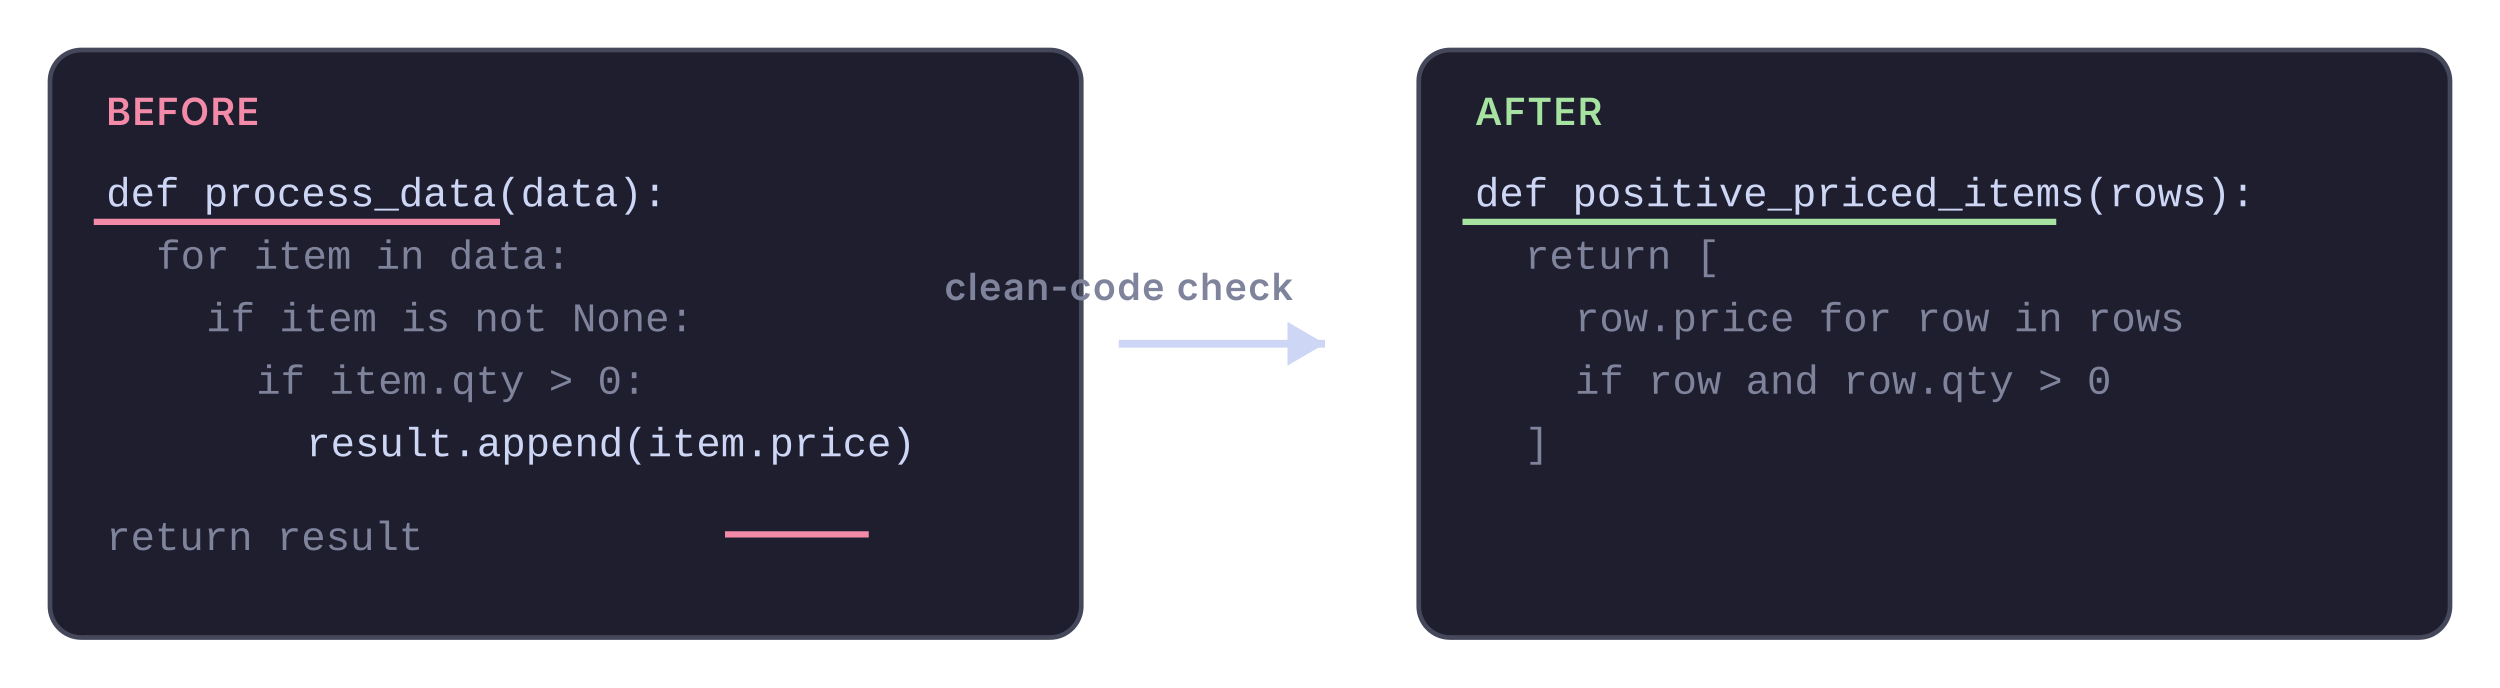
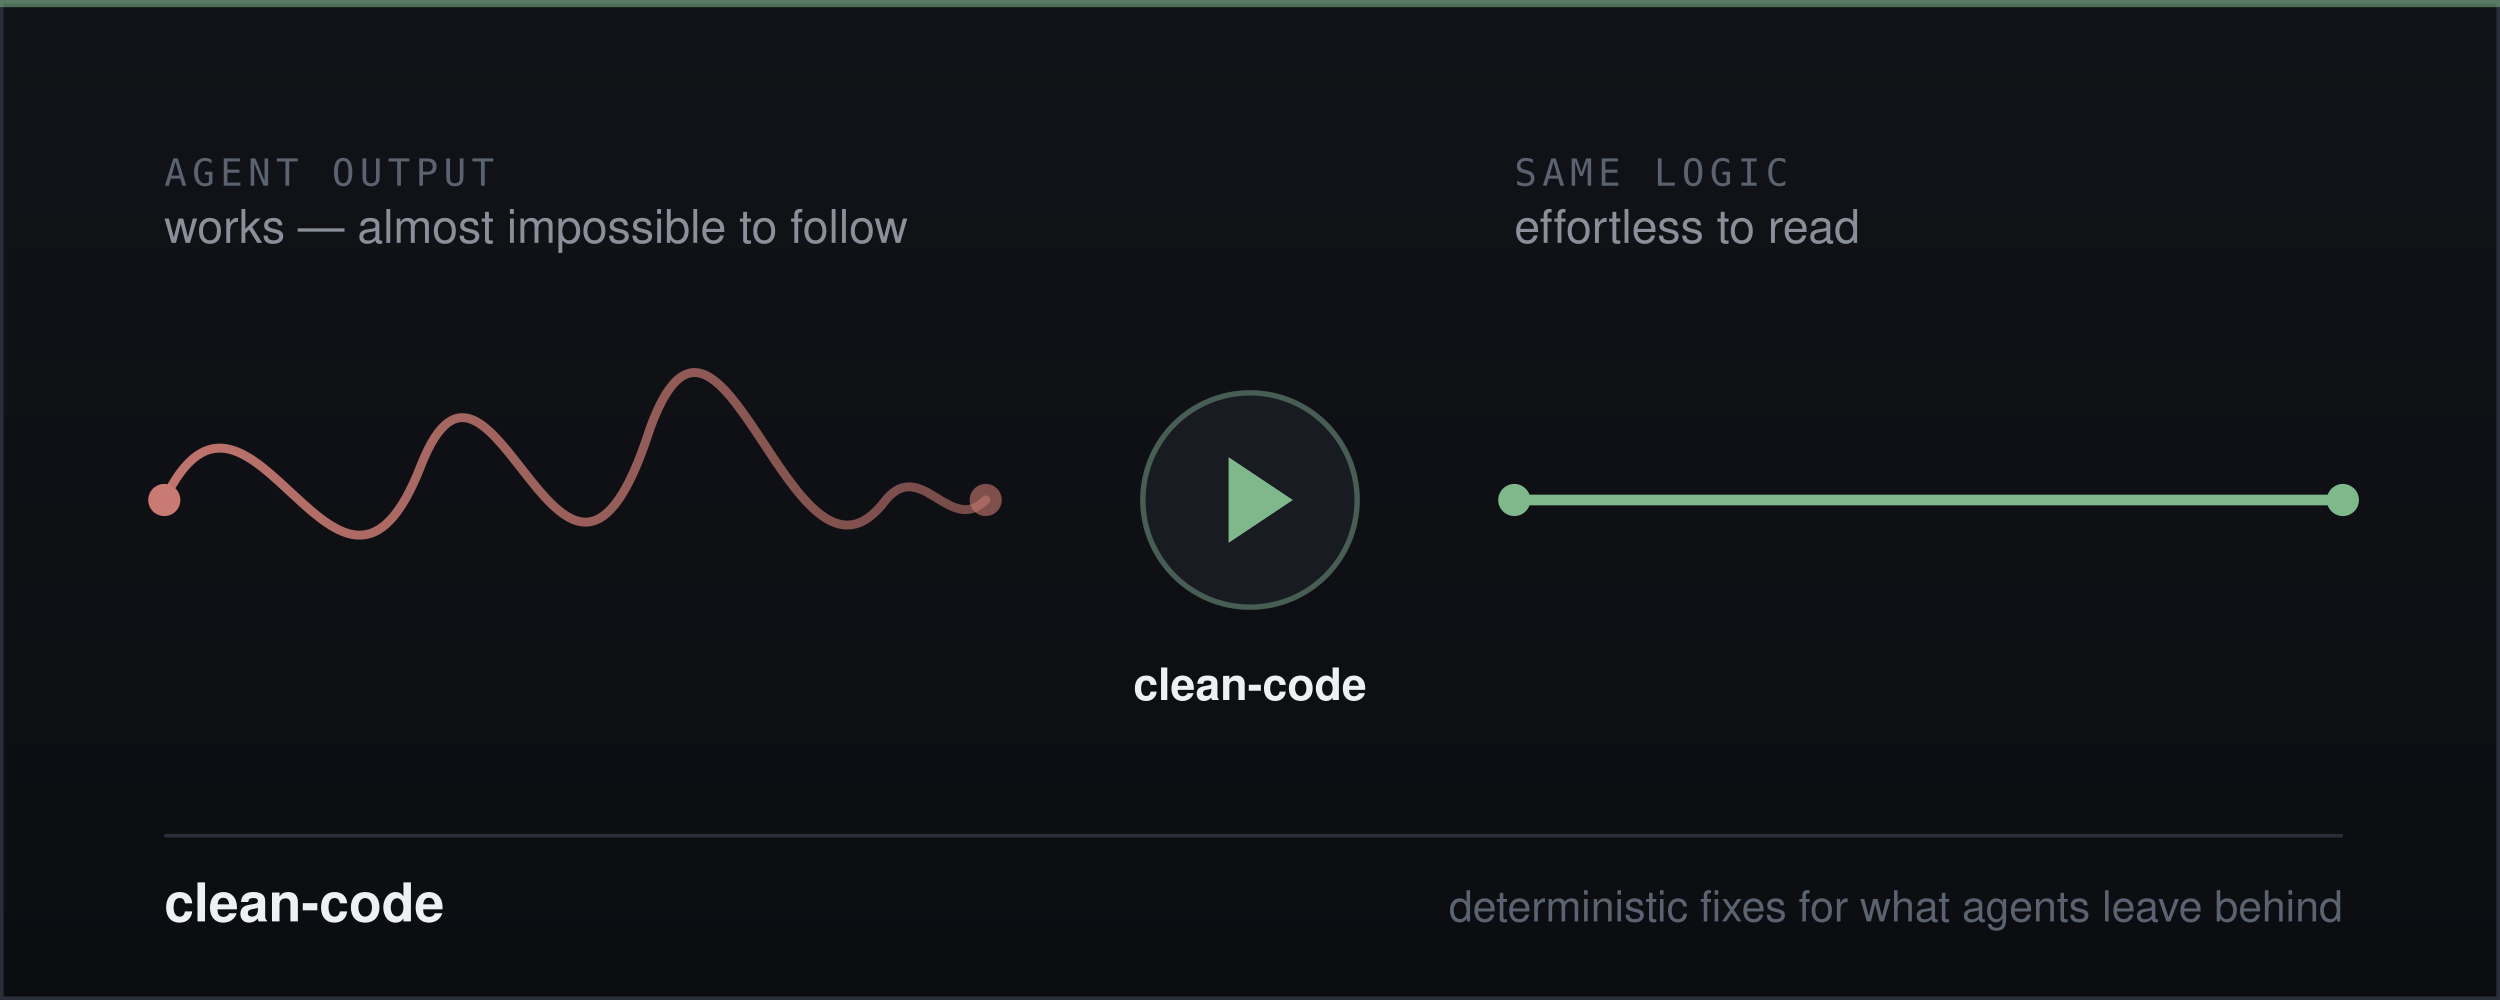
- <svg xmlns="http://www.w3.org/2000/svg" viewBox="0 0 800 220" width="800" height="220" role="img" aria-labelledby="title desc">
+ <svg xmlns="http://www.w3.org/2000/svg" width="700" height="280" viewBox="0 0 700 280">
  <defs>
-     <style>
-       .panel { fill: #1e1e2e; stroke: #45475a; stroke-width: 1.5; }
-       .code { font-family: 'SFMono-Regular', Consolas, 'Liberation Mono', Menlo, monospace; font-size: 13px; }
-       .dim { fill: #7f849c; }
-       .fg { fill: #cdd6f4; }
-       .warn { fill: #f9a825; }
-       .bad-underline { stroke: #f38ba8; stroke-width: 2; fill: none; }
-       .good-underline { stroke: #a6e3a1; stroke-width: 2; fill: none; }
-       .arrow { stroke: #cdd6f4; stroke-width: 2.5; fill: none; }
-       .arrowhead { fill: #cdd6f4; }
-       .label { font-family: -apple-system, BlinkMacSystemFont, 'Segoe UI', sans-serif; font-size: 12px; font-weight: 600; letter-spacing: 0.04em; }
-       .label-bad { fill: #f38ba8; }
-       .label-good { fill: #a6e3a1; }
-     </style>
+     <linearGradient id="bgGrad" x1="0" y1="0" x2="0" y2="1">
+       <stop offset="0" stop-color="#111318" />
+       <stop offset="1" stop-color="#0b0d11" />
+     </linearGradient>
+     <linearGradient id="pathFade" x1="0" y1="0" x2="1" y2="0">
+       <stop offset="0" stop-color="#c97a72" stop-opacity="0.95" />
+       <stop offset="1" stop-color="#c97a72" stop-opacity="0.55" />
+     </linearGradient>
  </defs>
-   <rect class="panel" x="16" y="16" width="330" height="188" rx="10" />
-   <text class="label label-bad" x="34" y="40">BEFORE</text>
-   <text class="code fg" x="34" y="66">def process_data(data):</text>
-   <text class="code dim" x="50" y="86">for item in data:</text>
-   <text class="code dim" x="66" y="106">if item is not None:</text>
-   <text class="code dim" x="82" y="126">if item.qty &gt; 0:</text>
-   <text class="code fg" x="98" y="146">result.append(item.price)</text>
-   <path class="bad-underline" d="M 30 71 h 130" />
-   <text class="code dim" x="34" y="176">return result</text>
-   <path class="bad-underline" d="M 232 171 h 46" />
-   <path class="arrow" d="M 358 110 h 66" />
-   <path class="arrowhead" d="M 424 110 l -12 -7 v 14 z" />
-   <text class="label fg" x="358" y="96" text-anchor="middle" style="fill:#7f849c;">clean-code check</text>
-   <rect class="panel" x="454" y="16" width="330" height="188" rx="10" />
-   <text class="label label-good" x="472" y="40">AFTER</text>
-   <text class="code fg" x="472" y="66">def positive_priced_items(rows):</text>
-   <text class="code dim" x="488" y="86">return [</text>
-   <text class="code dim" x="504" y="106">row.price for row in rows</text>
-   <text class="code dim" x="504" y="126">if row and row.qty &gt; 0</text>
-   <text class="code dim" x="488" y="146">]</text>
-   <path class="good-underline" d="M 468 71 h 190" />
+   <rect width="700" height="280" fill="url(#bgGrad)" />
+   <rect x="0.5" y="0.5" width="699" height="279" fill="none" stroke="#2a2e38" stroke-width="1" />
+   <rect x="0" y="0" width="700" height="2" fill="#7fb88a" opacity="0.55" />
+   <text x="46" y="52" font-family="'SF Mono', 'JetBrains Mono', Consolas, monospace" font-size="10.5" letter-spacing="1.5" fill="#5b6270">AGENT OUTPUT</text>
+   <text x="46" y="68" font-family="-apple-system, 'Helvetica Neue', Helvetica, Arial, sans-serif" font-size="13" fill="#8a8f9a">works — almost impossible to follow</text>
+   <path d="M 46 140   C 70 90, 95 190, 118 130   C 138 80, 158 195, 182 120   C 202 65, 222 175, 248 140   C 258 128, 266 150, 276 140" fill="none" stroke="url(#pathFade)" stroke-width="2.5" stroke-linejoin="round" stroke-linecap="round" />
+   <circle cx="46" cy="140" r="4.5" fill="#c97a72" />
+   <circle cx="276" cy="140" r="4.5" fill="#c97a72" opacity="0.6" />
+   <g transform="translate(350,140)">
+     <circle r="30" fill="#181b22" stroke="#2a2e38" stroke-width="1.5" />
+     <circle r="30" fill="none" stroke="#7fb88a" stroke-width="1.5" opacity="0.35" />
+     <path d="M -6 -12 L 12 0 L -6 12 Z" fill="#7fb88a" />
+   </g>
+   <text x="350" y="196" font-family="-apple-system, 'Helvetica Neue', Helvetica, Arial, sans-serif" font-size="12.5" font-weight="600" fill="#eef0f3" text-anchor="middle">clean-code</text>
+   <text x="424" y="52" font-family="'SF Mono', 'JetBrains Mono', Consolas, monospace" font-size="10.5" letter-spacing="1.5" fill="#5b6270">SAME LOGIC</text>
+   <text x="424" y="68" font-family="-apple-system, 'Helvetica Neue', Helvetica, Arial, sans-serif" font-size="13" fill="#8a8f9a">effortless to read</text>
+   <line x1="424" y1="140" x2="656" y2="140" stroke="#7fb88a" stroke-width="3" stroke-linecap="round" />
+   <circle cx="424" cy="140" r="4.5" fill="#7fb88a" />
+   <circle cx="656" cy="140" r="4.5" fill="#7fb88a" />
+   <line x1="46" y1="234" x2="656" y2="234" stroke="#2a2e38" stroke-width="1" />
+   <text x="46" y="258" font-family="-apple-system, 'Helvetica Neue', Helvetica, Arial, sans-serif" font-size="15" font-weight="700" fill="#eef0f3">clean-code</text>
+   <text x="656" y="258" font-family="-apple-system, 'Helvetica Neue', Helvetica, Arial, sans-serif" font-size="12" fill="#5b6270" text-anchor="end">deterministic fixes for what agents leave behind</text>
</svg>
